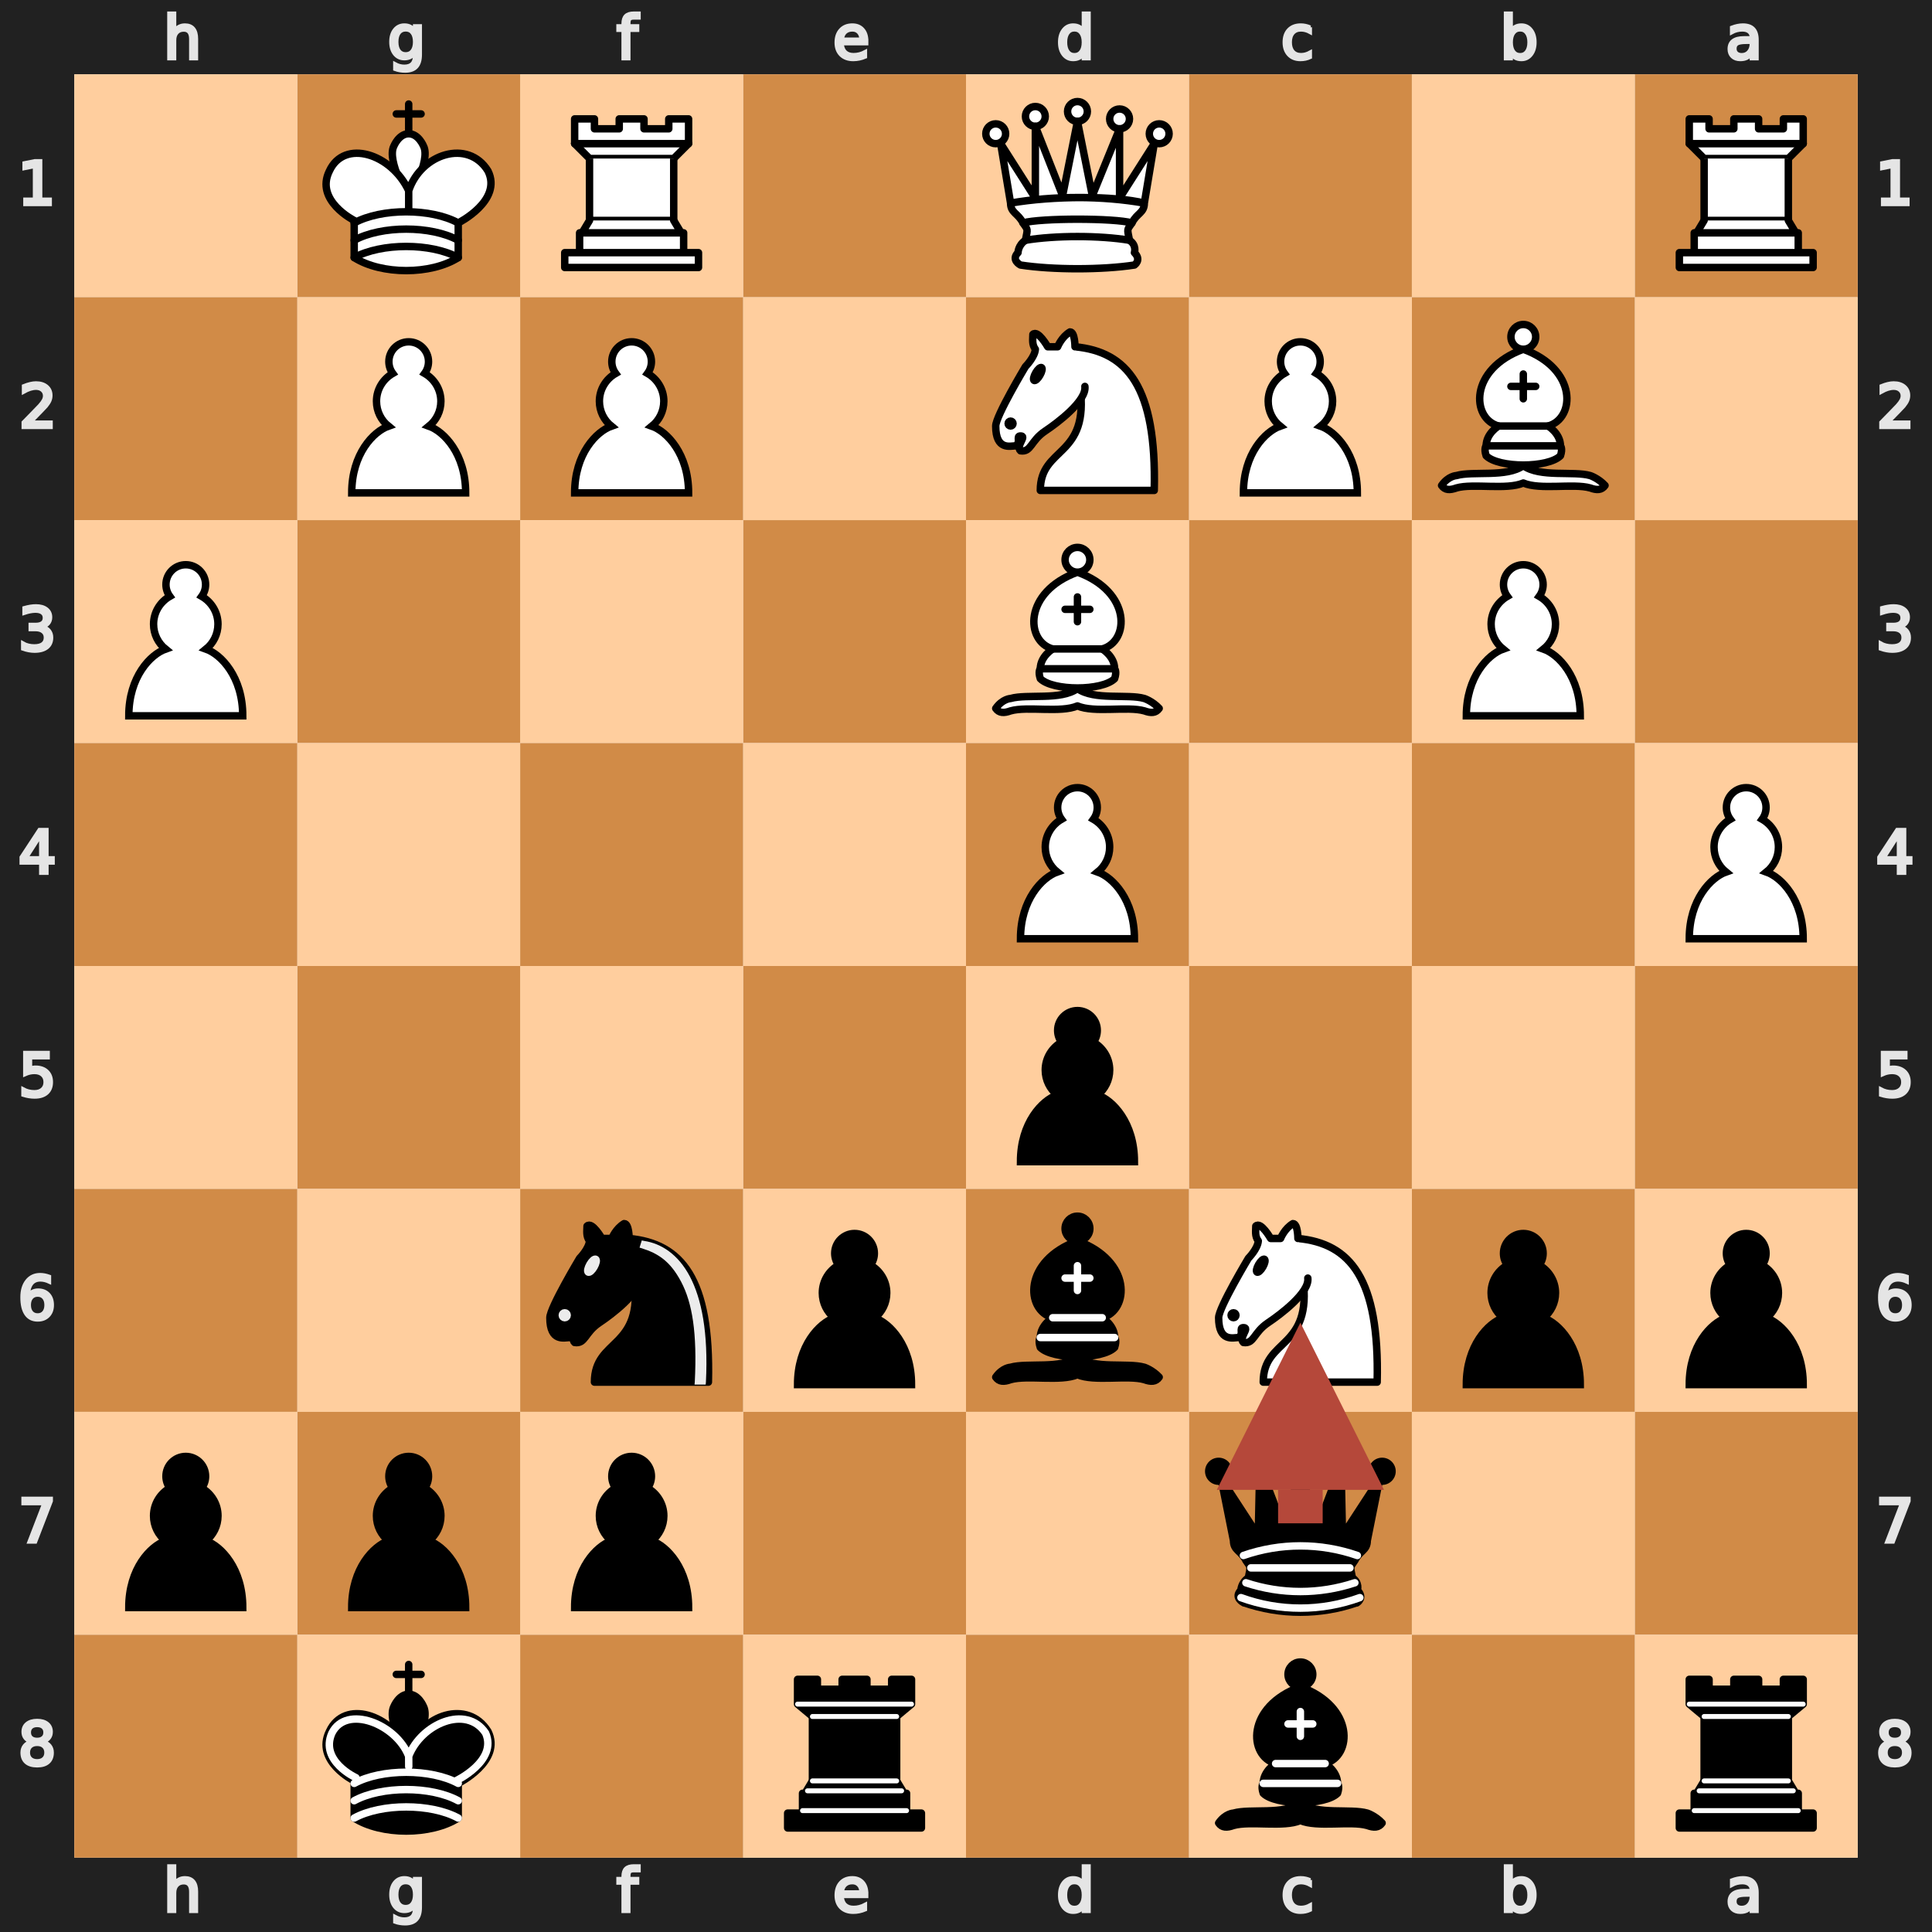
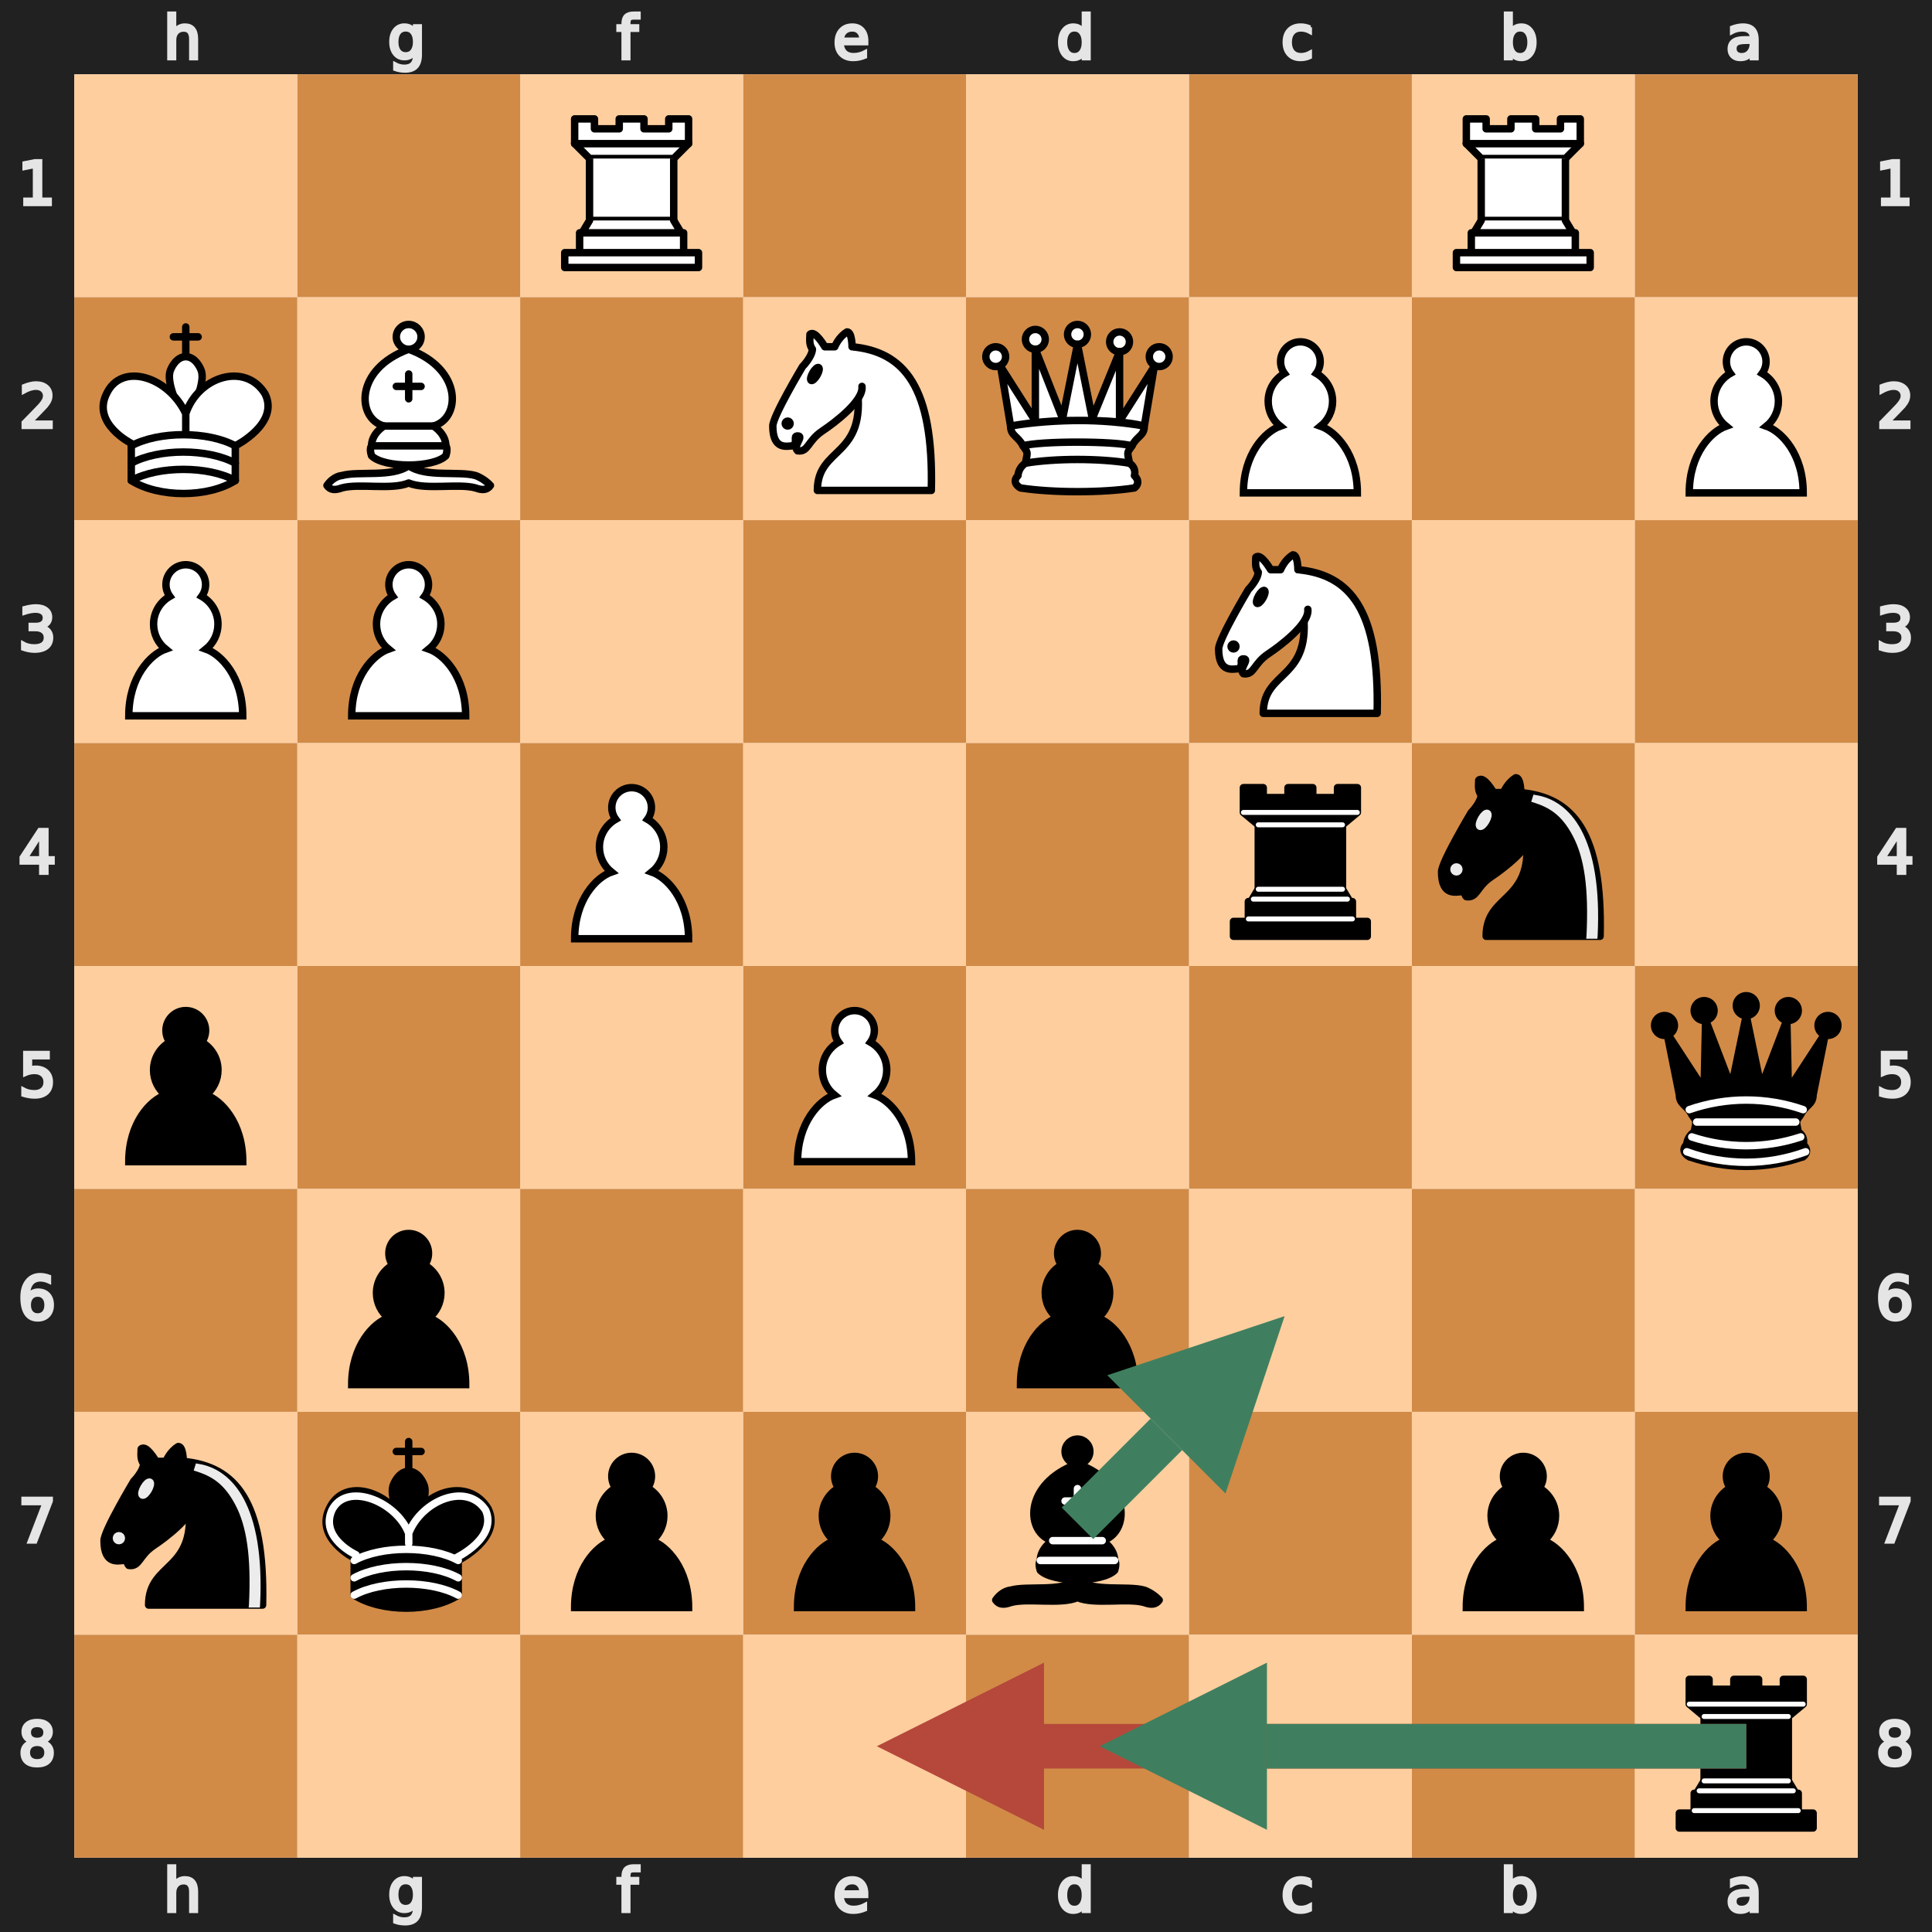
<svg xmlns="http://www.w3.org/2000/svg" xmlns:xlink="http://www.w3.org/1999/xlink" viewBox="0 0 390 390" width="360" height="360">
  <defs>
    <g id="white-pawn" class="white pawn">
      <path d="M22.5 9c-2.21 0-4 1.79-4 4 0 .89.29 1.71.78 2.38C17.33 16.5 16 18.59 16 21c0 2.03.94 3.84 2.41 5.03-3 1.06-7.41 5.55-7.41 13.47h23c0-7.92-4.41-12.41-7.41-13.47 1.47-1.19 2.41-3 2.41-5.03 0-2.41-1.33-4.5-3.28-5.62.49-.67.78-1.49.78-2.38 0-2.21-1.79-4-4-4z" fill="#fff" stroke="#000" stroke-width="1.5" stroke-linecap="round" />
    </g>
    <g id="white-knight" class="white knight" fill="none" fill-rule="evenodd" stroke="#000" stroke-width="1.5" stroke-linecap="round" stroke-linejoin="round">
      <path d="M 22,10 C 32.5,11 38.5,18 38,39 L 15,39 C 15,30 25,32.5 23,18" style="fill:#ffffff; stroke:#000000;" />
      <path d="M 24,18 C 24.38,20.91 18.45,25.37 16,27 C 13,29 13.18,31.34 11,31 C 9.958,30.06 12.41,27.96 11,28 C 10,28 11.19,29.23 10,30 C 9,30 5.997,31 6,26 C 6,24 12,14 12,14 C 12,14 13.89,12.1 14,10.5 C 13.27,9.506 13.5,8.5 13.5,7.5 C 14.5,6.5 16.5,10 16.5,10 L 18.5,10 C 18.5,10 19.28,8.008 21,7 C 22,7 22,10 22,10" style="fill:#ffffff; stroke:#000000;" />
      <path d="M 9.5 25.5 A 0.5 0.5 0 1 1 8.5,25.5 A 0.5 0.5 0 1 1 9.5 25.5 z" style="fill:#000000; stroke:#000000;" />
      <path d="M 15 15.5 A 0.5 1.5 0 1 1 14,15.5 A 0.5 1.5 0 1 1 15 15.5 z" transform="matrix(0.866,0.5,-0.5,0.866,9.693,-5.173)" style="fill:#000000; stroke:#000000;" />
    </g>
    <g id="white-bishop" class="white bishop" fill="none" fill-rule="evenodd" stroke="#000" stroke-width="1.5" stroke-linecap="round" stroke-linejoin="round">
      <g fill="#fff" stroke-linecap="butt">
        <path d="M9 36c3.39-.97 10.11.43 13.5-2 3.39 2.43 10.11 1.03 13.5 2 0 0 1.65.54 3 2-.68.97-1.65.99-3 .5-3.39-.97-10.11.46-13.5-1-3.39 1.46-10.11.03-13.5 1-1.354.49-2.323.47-3-.5 1.354-1.94 3-2 3-2zM15 32c2.5 2.5 12.5 2.5 15 0 .5-1.5 0-2 0-2 0-2.5-2.5-4-2.5-4 5.5-1.5 6-11.5-5-15.5-11 4-10.5 14-5 15.5 0 0-2.5 1.5-2.5 4 0 0-.5.5 0 2zM25 8a2.5 2.5 0 1 1-5 0 2.5 2.5 0 1 1 5 0z" />
      </g>
      <path d="M17.5 26h10M15 30h15m-7.5-14.5v5M20 18h5" stroke-linejoin="miter" />
    </g>
    <g id="white-rook" class="white rook" fill="#fff" fill-rule="evenodd" stroke="#000" stroke-width="1.5" stroke-linecap="round" stroke-linejoin="round">
      <path d="M9 39h27v-3H9v3zM12 36v-4h21v4H12zM11 14V9h4v2h5V9h5v2h5V9h4v5" stroke-linecap="butt" />
      <path d="M34 14l-3 3H14l-3-3" />
      <path d="M31 17v12.5H14V17" stroke-linecap="butt" stroke-linejoin="miter" />
      <path d="M31 29.5l1.5 2.5h-20l1.5-2.5" />
      <path d="M11 14h23" fill="none" stroke-linejoin="miter" />
    </g>
    <g id="white-queen" class="white queen" fill="#fff" fill-rule="evenodd" stroke="#000" stroke-width="1.5" stroke-linecap="round" stroke-linejoin="round">
      <path d="M8 12a2 2 0 1 1-4 0 2 2 0 1 1 4 0zM24.5 7.5a2 2 0 1 1-4 0 2 2 0 1 1 4 0zM41 12a2 2 0 1 1-4 0 2 2 0 1 1 4 0zM16 8.5a2 2 0 1 1-4 0 2 2 0 1 1 4 0zM33 9a2 2 0 1 1-4 0 2 2 0 1 1 4 0z" />
      <path d="M9 26c8.5-1.5 21-1.5 27 0l2-12-7 11V11l-5.5 13.5-3-15-3 15-5.5-14V25L7 14l2 12zM9 26c0 2 1.5 2 2.5 4 1 1.5 1 1 .5 3.5-1.5 1-1.5 2.5-1.5 2.5-1.5 1.5.5 2.5.5 2.5 6.5 1 16.5 1 23 0 0 0 1.5-1 0-2.5 0 0 .5-1.5-1-2.5-.5-2.5-.5-2 .5-3.5 1-2 2.5-2 2.5-4-8.5-1.5-18.5-1.5-27 0z" stroke-linecap="butt" />
      <path d="M11.5 30c3.5-1 18.5-1 22 0M12 33.5c6-1 15-1 21 0" fill="none" />
    </g>
    <g id="white-king" class="white king" fill="none" fill-rule="evenodd" stroke="#000" stroke-width="1.5" stroke-linecap="round" stroke-linejoin="round">
      <path d="M22.5 11.63V6M20 8h5" stroke-linejoin="miter" />
      <path d="M22.5 25s4.5-7.5 3-10.5c0 0-1-2.5-3-2.5s-3 2.5-3 2.5c-1.5 3 3 10.5 3 10.5" fill="#fff" stroke-linecap="butt" stroke-linejoin="miter" />
      <path d="M11.5 37c5.5 3.5 15.5 3.5 21 0v-7s9-4.5 6-10.5c-4-6.5-13.5-3.5-16 4V27v-3.5c-3.5-7.5-13-10.5-16-4-3 6 5 10 5 10V37z" fill="#fff" />
      <path d="M11.5 30c5.5-3 15.5-3 21 0m-21 3.5c5.5-3 15.5-3 21 0m-21 3.5c5.5-3 15.5-3 21 0" />
    </g>
    <g id="black-pawn" class="black pawn">
      <path d="M22.5 9c-2.21 0-4 1.79-4 4 0 .89.29 1.71.78 2.38C17.33 16.5 16 18.59 16 21c0 2.03.94 3.84 2.41 5.03-3 1.06-7.41 5.55-7.41 13.47h23c0-7.92-4.41-12.41-7.41-13.47 1.47-1.19 2.41-3 2.41-5.03 0-2.41-1.33-4.5-3.28-5.62.49-.67.78-1.49.78-2.38 0-2.21-1.79-4-4-4z" fill="#000" stroke="#000" stroke-width="1.5" stroke-linecap="round" />
    </g>
    <g id="black-knight" class="black knight" fill="none" fill-rule="evenodd" stroke="#000" stroke-width="1.5" stroke-linecap="round" stroke-linejoin="round">
      <path d="M 22,10 C 32.5,11 38.5,18 38,39 L 15,39 C 15,30 25,32.5 23,18" style="fill:#000000; stroke:#000000;" />
      <path d="M 24,18 C 24.38,20.91 18.45,25.37 16,27 C 13,29 13.18,31.34 11,31 C 9.958,30.06 12.41,27.96 11,28 C 10,28 11.19,29.23 10,30 C 9,30 5.997,31 6,26 C 6,24 12,14 12,14 C 12,14 13.89,12.1 14,10.5 C 13.27,9.506 13.5,8.5 13.5,7.5 C 14.5,6.5 16.5,10 16.5,10 L 18.5,10 C 18.5,10 19.28,8.008 21,7 C 22,7 22,10 22,10" style="fill:#000000; stroke:#000000;" />
      <path d="M 9.5 25.5 A 0.5 0.5 0 1 1 8.5,25.5 A 0.5 0.5 0 1 1 9.5 25.5 z" style="fill:#ececec; stroke:#ececec;" />
      <path d="M 15 15.5 A 0.5 1.5 0 1 1 14,15.5 A 0.5 1.5 0 1 1 15 15.5 z" transform="matrix(0.866,0.5,-0.5,0.866,9.693,-5.173)" style="fill:#ececec; stroke:#ececec;" />
      <path d="M 24.55,10.4 L 24.1,11.85 L 24.6,12 C 27.75,13 30.25,14.49 32.5,18.75 C 34.75,23.01 35.75,29.06 35.25,39 L 35.2,39.5 L 37.45,39.5 L 37.5,39 C 38,28.94 36.62,22.15 34.25,17.66 C 31.88,13.17 28.46,11.02 25.06,10.5 L 24.55,10.4 z " style="fill:#ececec; stroke:none;" />
    </g>
    <g id="black-bishop" class="black bishop" fill="none" fill-rule="evenodd" stroke="#000" stroke-width="1.5" stroke-linecap="round" stroke-linejoin="round">
      <path d="M9 36c3.39-.97 10.11.43 13.5-2 3.39 2.43 10.11 1.03 13.5 2 0 0 1.65.54 3 2-.68.97-1.65.99-3 .5-3.39-.97-10.11.46-13.5-1-3.39 1.46-10.11.03-13.5 1-1.354.49-2.323.47-3-.5 1.354-1.94 3-2 3-2zm6-4c2.5 2.5 12.5 2.5 15 0 .5-1.5 0-2 0-2 0-2.5-2.5-4-2.5-4 5.5-1.5 6-11.5-5-15.5-11 4-10.5 14-5 15.5 0 0-2.5 1.5-2.5 4 0 0-.5.5 0 2zM25 8a2.5 2.5 0 1 1-5 0 2.5 2.5 0 1 1 5 0z" fill="#000" stroke-linecap="butt" />
      <path d="M17.5 26h10M15 30h15m-7.5-14.5v5M20 18h5" stroke="#fff" stroke-linejoin="miter" />
    </g>
    <g id="black-rook" class="black rook" fill="#000" fill-rule="evenodd" stroke="#000" stroke-width="1.5" stroke-linecap="round" stroke-linejoin="round">
      <path d="M9 39h27v-3H9v3zM12.5 32l1.5-2.5h17l1.5 2.5h-20zM12 36v-4h21v4H12z" stroke-linecap="butt" />
      <path d="M14 29.5v-13h17v13H14z" stroke-linecap="butt" stroke-linejoin="miter" />
      <path d="M14 16.5L11 14h23l-3 2.5H14zM11 14V9h4v2h5V9h5v2h5V9h4v5H11z" stroke-linecap="butt" />
      <path d="M12 35.5h21M13 31.5h19M14 29.5h17M14 16.5h17M11 14h23" fill="none" stroke="#fff" stroke-width="1" stroke-linejoin="miter" />
    </g>
    <g id="black-queen" class="black queen" fill="#000" fill-rule="evenodd" stroke="#000" stroke-width="1.5" stroke-linecap="round" stroke-linejoin="round">
      <g fill="#000" stroke="none">
        <circle cx="6" cy="12" r="2.75" />
        <circle cx="14" cy="9" r="2.75" />
        <circle cx="22.5" cy="8" r="2.75" />
        <circle cx="31" cy="9" r="2.75" />
        <circle cx="39" cy="12" r="2.75" />
      </g>
      <path d="M9 26c8.5-1.5 21-1.5 27 0l2.5-12.5L31 25l-.3-14.1-5.2 13.6-3-14.5-3 14.5-5.2-13.6L14 25 6.5 13.5 9 26zM9 26c0 2 1.5 2 2.5 4 1 1.5 1 1 .5 3.5-1.5 1-1.5 2.5-1.5 2.5-1.5 1.5.5 2.5.5 2.5 6.5 1 16.5 1 23 0 0 0 1.5-1 0-2.5 0 0 .5-1.5-1-2.5-.5-2.5-.5-2 .5-3.5 1-2 2.5-2 2.5-4-8.5-1.5-18.5-1.5-27 0z" stroke-linecap="butt" />
      <path d="M11 38.5a35 35 1 0 0 23 0" fill="none" stroke-linecap="butt" />
      <path d="M11 29a35 35 1 0 1 23 0M12.5 31.5h20M11.5 34.5a35 35 1 0 0 22 0M10.5 37.5a35 35 1 0 0 24 0" fill="none" stroke="#fff" />
    </g>
    <g id="black-king" class="black king" fill="none" fill-rule="evenodd" stroke="#000" stroke-width="1.5" stroke-linecap="round" stroke-linejoin="round">
      <path d="M22.5 11.63V6" stroke-linejoin="miter" />
      <path d="M22.5 25s4.5-7.5 3-10.5c0 0-1-2.5-3-2.5s-3 2.5-3 2.5c-1.5 3 3 10.5 3 10.5" fill="#000" stroke-linecap="butt" stroke-linejoin="miter" />
      <path d="M11.5 37c5.5 3.5 15.5 3.5 21 0v-7s9-4.5 6-10.5c-4-6.5-13.5-3.5-16 4V27v-3.5c-3.5-7.5-13-10.5-16-4-3 6 5 10 5 10V37z" fill="#000" />
      <path d="M20 8h5" stroke-linejoin="miter" />
      <path d="M32 29.5s8.5-4 6.03-9.65C34.15 14 25 18 22.5 24.5l.01 2.1-.01-2.1C20 18 9.906 14 6.997 19.85c-2.497 5.65 4.853 9 4.853 9M11.5 30c5.5-3 15.5-3 21 0m-21 3.5c5.5-3 15.5-3 21 0m-21 3.5c5.5-3 15.5-3 21 0" stroke="#fff" />
    </g>
  </defs>
  <rect x="7.5" y="7.5" width="375" height="375" fill="none" stroke="#212121" stroke-width="15" />
  <g transform="translate(335, 1) scale(0.75, 0.75)" fill="#e5e5e5" stroke="#e5e5e5">
    <path d="M23.328 10.016q-1.742 0-2.414.398-.672.398-.672 1.36 0 .765.5 1.218.508.445 1.375.445 1.196 0 1.914-.843.727-.852.727-2.258v-.32zm2.867-.594v4.992h-1.437v-1.328q-.492.797-1.227 1.18-.734.375-1.797.375-1.343 0-2.14-.75-.79-.758-.79-2.024 0-1.476.985-2.226.992-.75 2.953-.75h2.016V8.75q0-.992-.656-1.531-.649-.547-1.829-.547-.75 0-1.46.18-.711.18-1.368.539V6.062q.79-.304 1.532-.453.742-.156 1.445-.156 1.898 0 2.836.984.937.985.937 2.985z" />
  </g>
  <g transform="translate(335, 375) scale(0.75, 0.75)" fill="#e5e5e5" stroke="#e5e5e5">
    <path d="M23.328 10.016q-1.742 0-2.414.398-.672.398-.672 1.36 0 .765.5 1.218.508.445 1.375.445 1.196 0 1.914-.843.727-.852.727-2.258v-.32zm2.867-.594v4.992h-1.437v-1.328q-.492.797-1.227 1.18-.734.375-1.797.375-1.343 0-2.14-.75-.79-.758-.79-2.024 0-1.476.985-2.226.992-.75 2.953-.75h2.016V8.75q0-.992-.656-1.531-.649-.547-1.829-.547-.75 0-1.46.18-.711.18-1.368.539V6.062q.79-.304 1.532-.453.742-.156 1.445-.156 1.898 0 2.836.984.937.985.937 2.985z" />
  </g>
  <g transform="translate(290, 1) scale(0.75, 0.75)" fill="#e5e5e5" stroke="#e5e5e5">
    <path d="M24.922 10.047q0-1.586-.656-2.485-.649-.906-1.79-.906-1.14 0-1.796.906-.649.899-.649 2.485 0 1.586.649 2.492.656.898 1.797.898 1.14 0 1.789-.898.656-.906.656-2.492zm-4.89-3.055q.452-.781 1.14-1.156.695-.383 1.656-.383 1.594 0 2.586 1.266 1 1.265 1 3.328 0 2.062-1 3.328-.992 1.266-2.586 1.266-.96 0-1.656-.375-.688-.383-1.14-1.164v1.312h-1.446V2.258h1.445z" />
  </g>
  <g transform="translate(290, 375) scale(0.75, 0.75)" fill="#e5e5e5" stroke="#e5e5e5">
    <path d="M24.922 10.047q0-1.586-.656-2.485-.649-.906-1.79-.906-1.14 0-1.796.906-.649.899-.649 2.485 0 1.586.649 2.492.656.898 1.797.898 1.14 0 1.789-.898.656-.906.656-2.492zm-4.89-3.055q.452-.781 1.14-1.156.695-.383 1.656-.383 1.594 0 2.586 1.266 1 1.265 1 3.328 0 2.062-1 3.328-.992 1.266-2.586 1.266-.96 0-1.656-.375-.688-.383-1.14-1.164v1.312h-1.446V2.258h1.445z" />
  </g>
  <g transform="translate(245, 1) scale(0.75, 0.75)" fill="#e5e5e5" stroke="#e5e5e5">
    <path d="M25.96 6v1.344q-.608-.336-1.226-.5-.609-.172-1.234-.172-1.398 0-2.172.89-.773.883-.773 2.485 0 1.601.773 2.492.774.883 2.172.883.625 0 1.234-.164.618-.172 1.227-.508v1.328q-.602.281-1.25.422-.64.14-1.367.14-1.977 0-3.14-1.242-1.165-1.242-1.165-3.351 0-2.14 1.172-3.367 1.18-1.227 3.227-1.227.664 0 1.296.14.633.134 1.227.407z" />
  </g>
  <g transform="translate(245, 375) scale(0.75, 0.75)" fill="#e5e5e5" stroke="#e5e5e5">
    <path d="M25.96 6v1.344q-.608-.336-1.226-.5-.609-.172-1.234-.172-1.398 0-2.172.89-.773.883-.773 2.485 0 1.601.773 2.492.774.883 2.172.883.625 0 1.234-.164.618-.172 1.227-.508v1.328q-.602.281-1.25.422-.64.14-1.367.14-1.977 0-3.14-1.242-1.165-1.242-1.165-3.351 0-2.14 1.172-3.367 1.18-1.227 3.227-1.227.664 0 1.296.14.633.134 1.227.407z" />
  </g>
  <g transform="translate(200, 1) scale(0.75, 0.75)" fill="#e5e5e5" stroke="#e5e5e5">
    <path d="M24.973 6.992V2.258h1.437v12.156h-1.437v-1.312q-.453.78-1.149 1.164-.687.375-1.656.375-1.586 0-2.586-1.266-.992-1.266-.992-3.328 0-2.063.992-3.328 1-1.266 2.586-1.266.969 0 1.656.383.696.375 1.149 1.156zm-4.899 3.055q0 1.586.649 2.492.656.898 1.797.898 1.14 0 1.796-.898.657-.906.657-2.492 0-1.586-.657-2.485-.656-.906-1.796-.906-1.141 0-1.797.906-.649.899-.649 2.485z" />
  </g>
  <g transform="translate(200, 375) scale(0.75, 0.75)" fill="#e5e5e5" stroke="#e5e5e5">
    <path d="M24.973 6.992V2.258h1.437v12.156h-1.437v-1.312q-.453.78-1.149 1.164-.687.375-1.656.375-1.586 0-2.586-1.266-.992-1.266-.992-3.328 0-2.063.992-3.328 1-1.266 2.586-1.266.969 0 1.656.383.696.375 1.149 1.156zm-4.899 3.055q0 1.586.649 2.492.656.898 1.797.898 1.14 0 1.796-.898.657-.906.657-2.492 0-1.586-.657-2.485-.656-.906-1.796-.906-1.141 0-1.797.906-.649.899-.649 2.485z" />
  </g>
  <g transform="translate(155, 1) scale(0.75, 0.75)" fill="#e5e5e5" stroke="#e5e5e5">
    <path d="M26.555 9.68v.703h-6.61q.094 1.484.89 2.265.806.774 2.235.774.828 0 1.602-.203.781-.203 1.547-.61v1.36q-.774.328-1.586.5-.813.172-1.649.172-2.093 0-3.32-1.22-1.219-1.218-1.219-3.296 0-2.148 1.157-3.406 1.164-1.266 3.132-1.266 1.766 0 2.79 1.14 1.03 1.134 1.03 3.087zm-1.438-.422q-.015-1.18-.664-1.883-.64-.703-1.703-.703-1.203 0-1.93.68-.718.68-.828 1.914z" />
  </g>
  <g transform="translate(155, 375) scale(0.75, 0.75)" fill="#e5e5e5" stroke="#e5e5e5">
    <path d="M26.555 9.68v.703h-6.61q.094 1.484.89 2.265.806.774 2.235.774.828 0 1.602-.203.781-.203 1.547-.61v1.36q-.774.328-1.586.5-.813.172-1.649.172-2.093 0-3.32-1.22-1.219-1.218-1.219-3.296 0-2.148 1.157-3.406 1.164-1.266 3.132-1.266 1.766 0 2.79 1.14 1.03 1.134 1.03 3.087zm-1.438-.422q-.015-1.18-.664-1.883-.64-.703-1.703-.703-1.203 0-1.93.68-.718.68-.828 1.914z" />
  </g>
  <g transform="translate(110, 1) scale(0.75, 0.75)" fill="#e5e5e5" stroke="#e5e5e5">
    <path d="M25.285 2.258v1.195H23.91q-.773 0-1.078.313-.297.312-.297 1.125v.773h2.367v1.117h-2.367v7.633H21.09V6.781h-1.375V5.664h1.375v-.61q0-1.46.68-2.124.68-.672 2.156-.672z" />
  </g>
  <g transform="translate(110, 375) scale(0.75, 0.75)" fill="#e5e5e5" stroke="#e5e5e5">
    <path d="M25.285 2.258v1.195H23.91q-.773 0-1.078.313-.297.312-.297 1.125v.773h2.367v1.117h-2.367v7.633H21.09V6.781h-1.375V5.664h1.375v-.61q0-1.46.68-2.124.68-.672 2.156-.672z" />
  </g>
  <g transform="translate(65, 1) scale(0.75, 0.75)" fill="#e5e5e5" stroke="#e5e5e5">
    <path d="M24.973 9.937q0-1.562-.649-2.421-.64-.86-1.804-.86-1.157 0-1.805.86-.64.859-.64 2.421 0 1.555.64 2.415.648.859 1.805.859 1.164 0 1.804-.86.649-.859.649-2.414zm1.437 3.391q0 2.234-.992 3.32-.992 1.094-3.04 1.094-.757 0-1.429-.117-.672-.11-1.304-.344v-1.398q.632.344 1.25.508.617.164 1.257.164 1.414 0 2.118-.743.703-.734.703-2.226v-.711q-.446.773-1.141 1.156-.695.383-1.664.383-1.61 0-2.594-1.227-.984-1.226-.984-3.25 0-2.03.984-3.257.985-1.227 2.594-1.227.969 0 1.664.383t1.14 1.156V5.664h1.438z" />
  </g>
  <g transform="translate(65, 375) scale(0.75, 0.75)" fill="#e5e5e5" stroke="#e5e5e5">
    <path d="M24.973 9.937q0-1.562-.649-2.421-.64-.86-1.804-.86-1.157 0-1.805.86-.64.859-.64 2.421 0 1.555.64 2.415.648.859 1.805.859 1.164 0 1.804-.86.649-.859.649-2.414zm1.437 3.391q0 2.234-.992 3.32-.992 1.094-3.04 1.094-.757 0-1.429-.117-.672-.11-1.304-.344v-1.398q.632.344 1.25.508.617.164 1.257.164 1.414 0 2.118-.743.703-.734.703-2.226v-.711q-.446.773-1.141 1.156-.695.383-1.664.383-1.61 0-2.594-1.227-.984-1.226-.984-3.25 0-2.03.984-3.257.985-1.227 2.594-1.227.969 0 1.664.383t1.14 1.156V5.664h1.438z" />
  </g>
  <g transform="translate(20, 1) scale(0.75, 0.75)" fill="#e5e5e5" stroke="#e5e5e5">
    <path d="M26.164 9.133v5.281h-1.437V9.18q0-1.243-.485-1.86-.484-.617-1.453-.617-1.164 0-1.836.742-.672.742-.672 2.024v4.945h-1.445V2.258h1.445v4.765q.516-.789 1.211-1.18.703-.39 1.617-.39 1.508 0 2.282.938.773.93.773 2.742z" />
  </g>
  <g transform="translate(20, 375) scale(0.75, 0.75)" fill="#e5e5e5" stroke="#e5e5e5">
    <path d="M26.164 9.133v5.281h-1.437V9.18q0-1.243-.485-1.86-.484-.617-1.453-.617-1.164 0-1.836.742-.672.742-.672 2.024v4.945h-1.445V2.258h1.445v4.765q.516-.789 1.211-1.18.703-.39 1.617-.39 1.508 0 2.282.938.773.93.773 2.742z" />
  </g>
  <g transform="translate(0, 20) scale(0.75, 0.75)" fill="#e5e5e5" stroke="#e5e5e5">
    <path d="M6.754 26.996h2.578v-8.898l-2.805.562v-1.437l2.79-.563h1.578v10.336h2.578v1.328h-6.72z" />
  </g>
  <g transform="translate(375, 20) scale(0.75, 0.75)" fill="#e5e5e5" stroke="#e5e5e5">
    <path d="M6.754 26.996h2.578v-8.898l-2.805.562v-1.437l2.79-.563h1.578v10.336h2.578v1.328h-6.72z" />
  </g>
  <g transform="translate(0, 65) scale(0.75, 0.75)" fill="#e5e5e5" stroke="#e5e5e5">
    <path d="M8.195 26.996h5.508v1.328H6.297v-1.328q.898-.93 2.445-2.492 1.555-1.57 1.953-2.024.758-.851 1.055-1.437.305-.594.305-1.164 0-.93-.657-1.516-.648-.586-1.695-.586-.742 0-1.57.258-.82.258-1.758.781v-1.593q.953-.383 1.781-.578.828-.196 1.516-.196 1.812 0 2.89.906 1.079.907 1.079 2.422 0 .72-.274 1.368-.265.64-.976 1.515-.196.227-1.243 1.313-1.046 1.078-2.953 3.023z" />
  </g>
  <g transform="translate(375, 65) scale(0.75, 0.75)" fill="#e5e5e5" stroke="#e5e5e5">
    <path d="M8.195 26.996h5.508v1.328H6.297v-1.328q.898-.93 2.445-2.492 1.555-1.57 1.953-2.024.758-.851 1.055-1.437.305-.594.305-1.164 0-.93-.657-1.516-.648-.586-1.695-.586-.742 0-1.57.258-.82.258-1.758.781v-1.593q.953-.383 1.781-.578.828-.196 1.516-.196 1.812 0 2.89.906 1.079.907 1.079 2.422 0 .72-.274 1.368-.265.64-.976 1.515-.196.227-1.243 1.313-1.046 1.078-2.953 3.023z" />
  </g>
  <g transform="translate(0, 110) scale(0.75, 0.75)" fill="#e5e5e5" stroke="#e5e5e5">
    <path d="M11.434 22.035q1.132.242 1.765 1.008.64.766.64 1.89 0 1.727-1.187 2.672-1.187.946-3.375.946-.734 0-1.515-.149-.774-.14-1.602-.43V26.45q.656.383 1.438.578.78.196 1.632.196 1.485 0 2.258-.586.782-.586.782-1.703 0-1.032-.727-1.61-.719-.586-2.008-.586h-1.36v-1.297h1.423q1.164 0 1.78-.46.618-.47.618-1.344 0-.899-.64-1.375-.633-.485-1.82-.485-.65 0-1.391.141-.743.14-1.633.437V16.95q.898-.25 1.68-.375.788-.125 1.484-.125 1.797 0 2.844.82 1.046.813 1.046 2.204 0 .968-.554 1.64-.555.664-1.578.922z" />
  </g>
  <g transform="translate(375, 110) scale(0.75, 0.75)" fill="#e5e5e5" stroke="#e5e5e5">
    <path d="M11.434 22.035q1.132.242 1.765 1.008.64.766.64 1.89 0 1.727-1.187 2.672-1.187.946-3.375.946-.734 0-1.515-.149-.774-.14-1.602-.43V26.45q.656.383 1.438.578.78.196 1.632.196 1.485 0 2.258-.586.782-.586.782-1.703 0-1.032-.727-1.61-.719-.586-2.008-.586h-1.36v-1.297h1.423q1.164 0 1.78-.46.618-.47.618-1.344 0-.899-.64-1.375-.633-.485-1.82-.485-.65 0-1.391.141-.743.14-1.633.437V16.95q.898-.25 1.68-.375.788-.125 1.484-.125 1.797 0 2.844.82 1.046.813 1.046 2.204 0 .968-.554 1.64-.555.664-1.578.922z" />
  </g>
  <g transform="translate(0, 155) scale(0.75, 0.75)" fill="#e5e5e5" stroke="#e5e5e5">
    <path d="M11.016 18.035L7.03 24.262h3.985zm-.414-1.375h1.984v7.602h1.664v1.312h-1.664v2.75h-1.57v-2.75H5.75v-1.523z" />
  </g>
  <g transform="translate(375, 155) scale(0.75, 0.75)" fill="#e5e5e5" stroke="#e5e5e5">
    <path d="M11.016 18.035L7.03 24.262h3.985zm-.414-1.375h1.984v7.602h1.664v1.312h-1.664v2.75h-1.57v-2.75H5.75v-1.523z" />
  </g>
  <g transform="translate(0, 200) scale(0.75, 0.75)" fill="#e5e5e5" stroke="#e5e5e5">
    <path d="M6.719 16.66h6.195v1.328h-4.75v2.86q.344-.118.688-.172.343-.063.687-.063 1.953 0 3.094 1.07 1.14 1.07 1.14 2.899 0 1.883-1.171 2.93-1.172 1.039-3.305 1.039-.735 0-1.5-.125-.758-.125-1.57-.375v-1.586q.703.383 1.453.57.75.188 1.586.188 1.351 0 2.14-.711.79-.711.79-1.93 0-1.219-.79-1.93-.789-.71-2.14-.71-.633 0-1.266.14-.625.14-1.281.438z" />
  </g>
  <g transform="translate(375, 200) scale(0.75, 0.75)" fill="#e5e5e5" stroke="#e5e5e5">
    <path d="M6.719 16.66h6.195v1.328h-4.75v2.86q.344-.118.688-.172.343-.063.687-.063 1.953 0 3.094 1.07 1.14 1.07 1.14 2.899 0 1.883-1.171 2.93-1.172 1.039-3.305 1.039-.735 0-1.5-.125-.758-.125-1.57-.375v-1.586q.703.383 1.453.57.75.188 1.586.188 1.351 0 2.14-.711.79-.711.79-1.93 0-1.219-.79-1.93-.789-.71-2.14-.71-.633 0-1.266.14-.625.14-1.281.438z" />
  </g>
  <g transform="translate(0, 245) scale(0.75, 0.75)" fill="#e5e5e5" stroke="#e5e5e5">
    <path d="M10.137 21.863q-1.063 0-1.688.727-.617.726-.617 1.992 0 1.258.617 1.992.625.727 1.688.727 1.062 0 1.68-.727.624-.734.624-1.992 0-1.266-.625-1.992-.617-.727-1.68-.727zm3.133-4.945v1.437q-.594-.28-1.204-.43-.601-.148-1.195-.148-1.562 0-2.39 1.055-.82 1.055-.938 3.188.46-.68 1.156-1.04.696-.367 1.531-.367 1.758 0 2.774 1.07 1.023 1.063 1.023 2.899 0 1.797-1.062 2.883-1.063 1.086-2.828 1.086-2.024 0-3.094-1.547-1.07-1.555-1.07-4.5 0-2.766 1.312-4.406 1.313-1.649 3.524-1.649.593 0 1.195.117.61.118 1.266.352z" />
  </g>
  <g transform="translate(375, 245) scale(0.75, 0.75)" fill="#e5e5e5" stroke="#e5e5e5">
    <path d="M10.137 21.863q-1.063 0-1.688.727-.617.726-.617 1.992 0 1.258.617 1.992.625.727 1.688.727 1.062 0 1.68-.727.624-.734.624-1.992 0-1.266-.625-1.992-.617-.727-1.68-.727zm3.133-4.945v1.437q-.594-.28-1.204-.43-.601-.148-1.195-.148-1.562 0-2.39 1.055-.82 1.055-.938 3.188.46-.68 1.156-1.04.696-.367 1.531-.367 1.758 0 2.774 1.07 1.023 1.063 1.023 2.899 0 1.797-1.062 2.883-1.063 1.086-2.828 1.086-2.024 0-3.094-1.547-1.07-1.555-1.07-4.5 0-2.766 1.312-4.406 1.313-1.649 3.524-1.649.593 0 1.195.117.61.118 1.266.352z" />
  </g>
  <g transform="translate(0, 290) scale(0.75, 0.75)" fill="#e5e5e5" stroke="#e5e5e5">
    <path d="M6.25 16.66h7.5v.672L9.516 28.324H7.867l3.985-10.336H6.25z" />
  </g>
  <g transform="translate(375, 290) scale(0.75, 0.75)" fill="#e5e5e5" stroke="#e5e5e5">
    <path d="M6.25 16.66h7.5v.672L9.516 28.324H7.867l3.985-10.336H6.25z" />
  </g>
  <g transform="translate(0, 335) scale(0.75, 0.75)" fill="#e5e5e5" stroke="#e5e5e5">
    <path d="M10 22.785q-1.125 0-1.773.602-.641.601-.641 1.656t.64 1.656q.649.602 1.774.602t1.773-.602q.649-.61.649-1.656 0-1.055-.649-1.656-.64-.602-1.773-.602zm-1.578-.672q-1.016-.25-1.586-.945-.563-.695-.563-1.695 0-1.399.993-2.211 1-.813 2.734-.813 1.742 0 2.734.813.993.812.993 2.21 0 1-.57 1.696-.563.695-1.571.945 1.14.266 1.773 1.04.641.773.641 1.89 0 1.695-1.04 2.602-1.03.906-2.96.906t-2.969-.906Q6 26.738 6 25.043q0-1.117.64-1.89.641-.774 1.782-1.04zm-.578-2.492q0 .906.562 1.414.57.508 1.594.508 1.016 0 1.586-.508.578-.508.578-1.414 0-.906-.578-1.414-.57-.508-1.586-.508-1.023 0-1.594.508-.562.508-.562 1.414z" />
  </g>
  <g transform="translate(375, 335) scale(0.75, 0.75)" fill="#e5e5e5" stroke="#e5e5e5">
    <path d="M10 22.785q-1.125 0-1.773.602-.641.601-.641 1.656t.64 1.656q.649.602 1.774.602t1.773-.602q.649-.61.649-1.656 0-1.055-.649-1.656-.64-.602-1.773-.602zm-1.578-.672q-1.016-.25-1.586-.945-.563-.695-.563-1.695 0-1.399.993-2.211 1-.813 2.734-.813 1.742 0 2.734.813.993.812.993 2.21 0 1-.57 1.696-.563.695-1.571.945 1.14.266 1.773 1.04.641.773.641 1.89 0 1.695-1.04 2.602-1.03.906-2.96.906t-2.969-.906Q6 26.738 6 25.043q0-1.117.64-1.89.641-.774 1.782-1.04zm-.578-2.492q0 .906.562 1.414.57.508 1.594.508 1.016 0 1.586-.508.578-.508.578-1.414 0-.906-.578-1.414-.57-.508-1.586-.508-1.023 0-1.594.508-.562.508-.562 1.414z" />
  </g>
  <rect x="330" y="15" width="45" height="45" class="square dark a1" stroke="none" fill="#d18b47" />
  <rect x="285" y="15" width="45" height="45" class="square light b1" stroke="none" fill="#ffce9e" />
  <rect x="240" y="15" width="45" height="45" class="square dark c1" stroke="none" fill="#d18b47" />
  <rect x="195" y="15" width="45" height="45" class="square light d1" stroke="none" fill="#ffce9e" />
  <rect x="150" y="15" width="45" height="45" class="square dark e1" stroke="none" fill="#d18b47" />
  <rect x="105" y="15" width="45" height="45" class="square light f1" stroke="none" fill="#ffce9e" />
  <rect x="60" y="15" width="45" height="45" class="square dark g1" stroke="none" fill="#d18b47" />
  <rect x="15" y="15" width="45" height="45" class="square light h1" stroke="none" fill="#ffce9e" />
  <rect x="330" y="60" width="45" height="45" class="square light a2" stroke="none" fill="#ffce9e" />
  <rect x="285" y="60" width="45" height="45" class="square dark b2" stroke="none" fill="#d18b47" />
  <rect x="240" y="60" width="45" height="45" class="square light c2" stroke="none" fill="#ffce9e" />
  <rect x="195" y="60" width="45" height="45" class="square dark d2" stroke="none" fill="#d18b47" />
  <rect x="150" y="60" width="45" height="45" class="square light e2" stroke="none" fill="#ffce9e" />
  <rect x="105" y="60" width="45" height="45" class="square dark f2" stroke="none" fill="#d18b47" />
  <rect x="60" y="60" width="45" height="45" class="square light g2" stroke="none" fill="#ffce9e" />
  <rect x="15" y="60" width="45" height="45" class="square dark h2" stroke="none" fill="#d18b47" />
  <rect x="330" y="105" width="45" height="45" class="square dark a3" stroke="none" fill="#d18b47" />
  <rect x="285" y="105" width="45" height="45" class="square light b3" stroke="none" fill="#ffce9e" />
  <rect x="240" y="105" width="45" height="45" class="square dark c3" stroke="none" fill="#d18b47" />
  <rect x="195" y="105" width="45" height="45" class="square light d3" stroke="none" fill="#ffce9e" />
  <rect x="150" y="105" width="45" height="45" class="square dark e3" stroke="none" fill="#d18b47" />
  <rect x="105" y="105" width="45" height="45" class="square light f3" stroke="none" fill="#ffce9e" />
  <rect x="60" y="105" width="45" height="45" class="square dark g3" stroke="none" fill="#d18b47" />
  <rect x="15" y="105" width="45" height="45" class="square light h3" stroke="none" fill="#ffce9e" />
  <rect x="330" y="150" width="45" height="45" class="square light a4" stroke="none" fill="#ffce9e" />
  <rect x="285" y="150" width="45" height="45" class="square dark b4" stroke="none" fill="#d18b47" />
  <rect x="240" y="150" width="45" height="45" class="square light c4" stroke="none" fill="#ffce9e" />
  <rect x="195" y="150" width="45" height="45" class="square dark d4" stroke="none" fill="#d18b47" />
  <rect x="150" y="150" width="45" height="45" class="square light e4" stroke="none" fill="#ffce9e" />
  <rect x="105" y="150" width="45" height="45" class="square dark f4" stroke="none" fill="#d18b47" />
  <rect x="60" y="150" width="45" height="45" class="square light g4" stroke="none" fill="#ffce9e" />
  <rect x="15" y="150" width="45" height="45" class="square dark h4" stroke="none" fill="#d18b47" />
  <rect x="330" y="195" width="45" height="45" class="square dark a5" stroke="none" fill="#d18b47" />
  <rect x="285" y="195" width="45" height="45" class="square light b5" stroke="none" fill="#ffce9e" />
  <rect x="240" y="195" width="45" height="45" class="square dark c5" stroke="none" fill="#d18b47" />
  <rect x="195" y="195" width="45" height="45" class="square light d5" stroke="none" fill="#ffce9e" />
  <rect x="150" y="195" width="45" height="45" class="square dark e5" stroke="none" fill="#d18b47" />
  <rect x="105" y="195" width="45" height="45" class="square light f5" stroke="none" fill="#ffce9e" />
  <rect x="60" y="195" width="45" height="45" class="square dark g5" stroke="none" fill="#d18b47" />
  <rect x="15" y="195" width="45" height="45" class="square light h5" stroke="none" fill="#ffce9e" />
  <rect x="330" y="240" width="45" height="45" class="square light a6" stroke="none" fill="#ffce9e" />
  <rect x="285" y="240" width="45" height="45" class="square dark b6" stroke="none" fill="#d18b47" />
  <rect x="240" y="240" width="45" height="45" class="square light c6" stroke="none" fill="#ffce9e" />
  <rect x="195" y="240" width="45" height="45" class="square dark d6" stroke="none" fill="#d18b47" />
  <rect x="150" y="240" width="45" height="45" class="square light e6" stroke="none" fill="#ffce9e" />
  <rect x="105" y="240" width="45" height="45" class="square dark f6" stroke="none" fill="#d18b47" />
  <rect x="60" y="240" width="45" height="45" class="square light g6" stroke="none" fill="#ffce9e" />
  <rect x="15" y="240" width="45" height="45" class="square dark h6" stroke="none" fill="#d18b47" />
  <rect x="330" y="285" width="45" height="45" class="square dark a7" stroke="none" fill="#d18b47" />
  <rect x="285" y="285" width="45" height="45" class="square light b7" stroke="none" fill="#ffce9e" />
  <rect x="240" y="285" width="45" height="45" class="square dark c7" stroke="none" fill="#d18b47" />
  <rect x="195" y="285" width="45" height="45" class="square light d7" stroke="none" fill="#ffce9e" />
  <rect x="150" y="285" width="45" height="45" class="square dark e7" stroke="none" fill="#d18b47" />
  <rect x="105" y="285" width="45" height="45" class="square light f7" stroke="none" fill="#ffce9e" />
  <rect x="60" y="285" width="45" height="45" class="square dark g7" stroke="none" fill="#d18b47" />
  <rect x="15" y="285" width="45" height="45" class="square light h7" stroke="none" fill="#ffce9e" />
  <rect x="330" y="330" width="45" height="45" class="square light a8" stroke="none" fill="#ffce9e" />
  <rect x="285" y="330" width="45" height="45" class="square dark b8" stroke="none" fill="#d18b47" />
  <rect x="240" y="330" width="45" height="45" class="square light c8" stroke="none" fill="#ffce9e" />
  <rect x="195" y="330" width="45" height="45" class="square dark d8" stroke="none" fill="#d18b47" />
  <rect x="150" y="330" width="45" height="45" class="square light e8" stroke="none" fill="#ffce9e" />
  <rect x="105" y="330" width="45" height="45" class="square dark f8" stroke="none" fill="#d18b47" />
  <rect x="60" y="330" width="45" height="45" class="square light g8" stroke="none" fill="#ffce9e" />
  <rect x="15" y="330" width="45" height="45" class="square dark h8" stroke="none" fill="#d18b47" />
-   <use href="#white-rook" xlink:href="#white-rook" transform="translate(330, 15)" />
-   <use href="#white-queen" xlink:href="#white-queen" transform="translate(195, 15)" />
+   <use href="#white-rook" xlink:href="#white-rook" transform="translate(285, 15)" />
  <use href="#white-rook" xlink:href="#white-rook" transform="translate(105, 15)" />
-   <use href="#white-king" xlink:href="#white-king" transform="translate(60, 15)" />
-   <use href="#white-bishop" xlink:href="#white-bishop" transform="translate(285, 60)" />
+   <use href="#white-pawn" xlink:href="#white-pawn" transform="translate(330, 60)" />
  <use href="#white-pawn" xlink:href="#white-pawn" transform="translate(240, 60)" />
-   <use href="#white-knight" xlink:href="#white-knight" transform="translate(195, 60)" />
-   <use href="#white-pawn" xlink:href="#white-pawn" transform="translate(105, 60)" />
-   <use href="#white-pawn" xlink:href="#white-pawn" transform="translate(60, 60)" />
-   <use href="#white-pawn" xlink:href="#white-pawn" transform="translate(285, 105)" />
-   <use href="#white-bishop" xlink:href="#white-bishop" transform="translate(195, 105)" />
+   <use href="#white-queen" xlink:href="#white-queen" transform="translate(195, 60)" />
+   <use href="#white-knight" xlink:href="#white-knight" transform="translate(150, 60)" />
+   <use href="#white-bishop" xlink:href="#white-bishop" transform="translate(60, 60)" />
+   <use href="#white-king" xlink:href="#white-king" transform="translate(15, 60)" />
+   <use href="#white-knight" xlink:href="#white-knight" transform="translate(240, 105)" />
+   <use href="#white-pawn" xlink:href="#white-pawn" transform="translate(60, 105)" />
  <use href="#white-pawn" xlink:href="#white-pawn" transform="translate(15, 105)" />
-   <use href="#white-pawn" xlink:href="#white-pawn" transform="translate(330, 150)" />
-   <use href="#white-pawn" xlink:href="#white-pawn" transform="translate(195, 150)" />
-   <use href="#black-pawn" xlink:href="#black-pawn" transform="translate(195, 195)" />
-   <use href="#black-pawn" xlink:href="#black-pawn" transform="translate(330, 240)" />
-   <use href="#black-pawn" xlink:href="#black-pawn" transform="translate(285, 240)" />
-   <use href="#white-knight" xlink:href="#white-knight" transform="translate(240, 240)" />
-   <use href="#black-bishop" xlink:href="#black-bishop" transform="translate(195, 240)" />
-   <use href="#black-pawn" xlink:href="#black-pawn" transform="translate(150, 240)" />
-   <use href="#black-knight" xlink:href="#black-knight" transform="translate(105, 240)" />
-   <use href="#black-queen" xlink:href="#black-queen" transform="translate(240, 285)" />
+   <use href="#black-knight" xlink:href="#black-knight" transform="translate(285, 150)" />
+   <use href="#black-rook" xlink:href="#black-rook" transform="translate(240, 150)" />
+   <use href="#white-pawn" xlink:href="#white-pawn" transform="translate(105, 150)" />
+   <use href="#black-queen" xlink:href="#black-queen" transform="translate(330, 195)" />
+   <use href="#white-pawn" xlink:href="#white-pawn" transform="translate(150, 195)" />
+   <use href="#black-pawn" xlink:href="#black-pawn" transform="translate(15, 195)" />
+   <use href="#black-pawn" xlink:href="#black-pawn" transform="translate(195, 240)" />
+   <use href="#black-pawn" xlink:href="#black-pawn" transform="translate(60, 240)" />
+   <use href="#black-pawn" xlink:href="#black-pawn" transform="translate(330, 285)" />
+   <use href="#black-pawn" xlink:href="#black-pawn" transform="translate(285, 285)" />
+   <use href="#black-bishop" xlink:href="#black-bishop" transform="translate(195, 285)" />
+   <use href="#black-pawn" xlink:href="#black-pawn" transform="translate(150, 285)" />
  <use href="#black-pawn" xlink:href="#black-pawn" transform="translate(105, 285)" />
-   <use href="#black-pawn" xlink:href="#black-pawn" transform="translate(60, 285)" />
-   <use href="#black-pawn" xlink:href="#black-pawn" transform="translate(15, 285)" />
+   <use href="#black-king" xlink:href="#black-king" transform="translate(60, 285)" />
+   <use href="#black-knight" xlink:href="#black-knight" transform="translate(15, 285)" />
  <use href="#black-rook" xlink:href="#black-rook" transform="translate(330, 330)" />
-   <use href="#black-bishop" xlink:href="#black-bishop" transform="translate(240, 330)" />
-   <use href="#black-rook" xlink:href="#black-rook" transform="translate(150, 330)" />
-   <use href="#black-king" xlink:href="#black-king" transform="translate(60, 330)" />
-   <line x1="262.5" y1="307.5" x2="262.5" y2="300.75" stroke="#b5483a" stroke-width="9.0" stroke-linecap="butt" class="arrow" />
-   <polygon points="262.5,267.0 245.625,300.75 279.375,300.75" fill="#b5483a" class="arrow" />
+   <line x1="352.5" y1="352.5" x2="210.75" y2="352.5" stroke="#b5483a" stroke-width="9.0" stroke-linecap="butt" class="arrow" />
+   <polygon points="177.0,352.5 210.75,369.375 210.75,335.625" fill="#b5483a" class="arrow" />
+   <line x1="352.5" y1="352.5" x2="255.75" y2="352.5" stroke="#3f7f5f" stroke-width="9.0" stroke-linecap="butt" class="arrow" />
+   <polygon points="222.0,352.5 255.75,369.375 255.75,335.625" fill="#3f7f5f" class="arrow" />
+   <line x1="217.5" y1="307.5" x2="235.453" y2="289.547" stroke="#3f7f5f" stroke-width="9.0" stroke-linecap="butt" class="arrow" />
+   <polygon points="259.318,265.682 223.521,277.614 247.386,301.479" fill="#3f7f5f" class="arrow" />
</svg>
